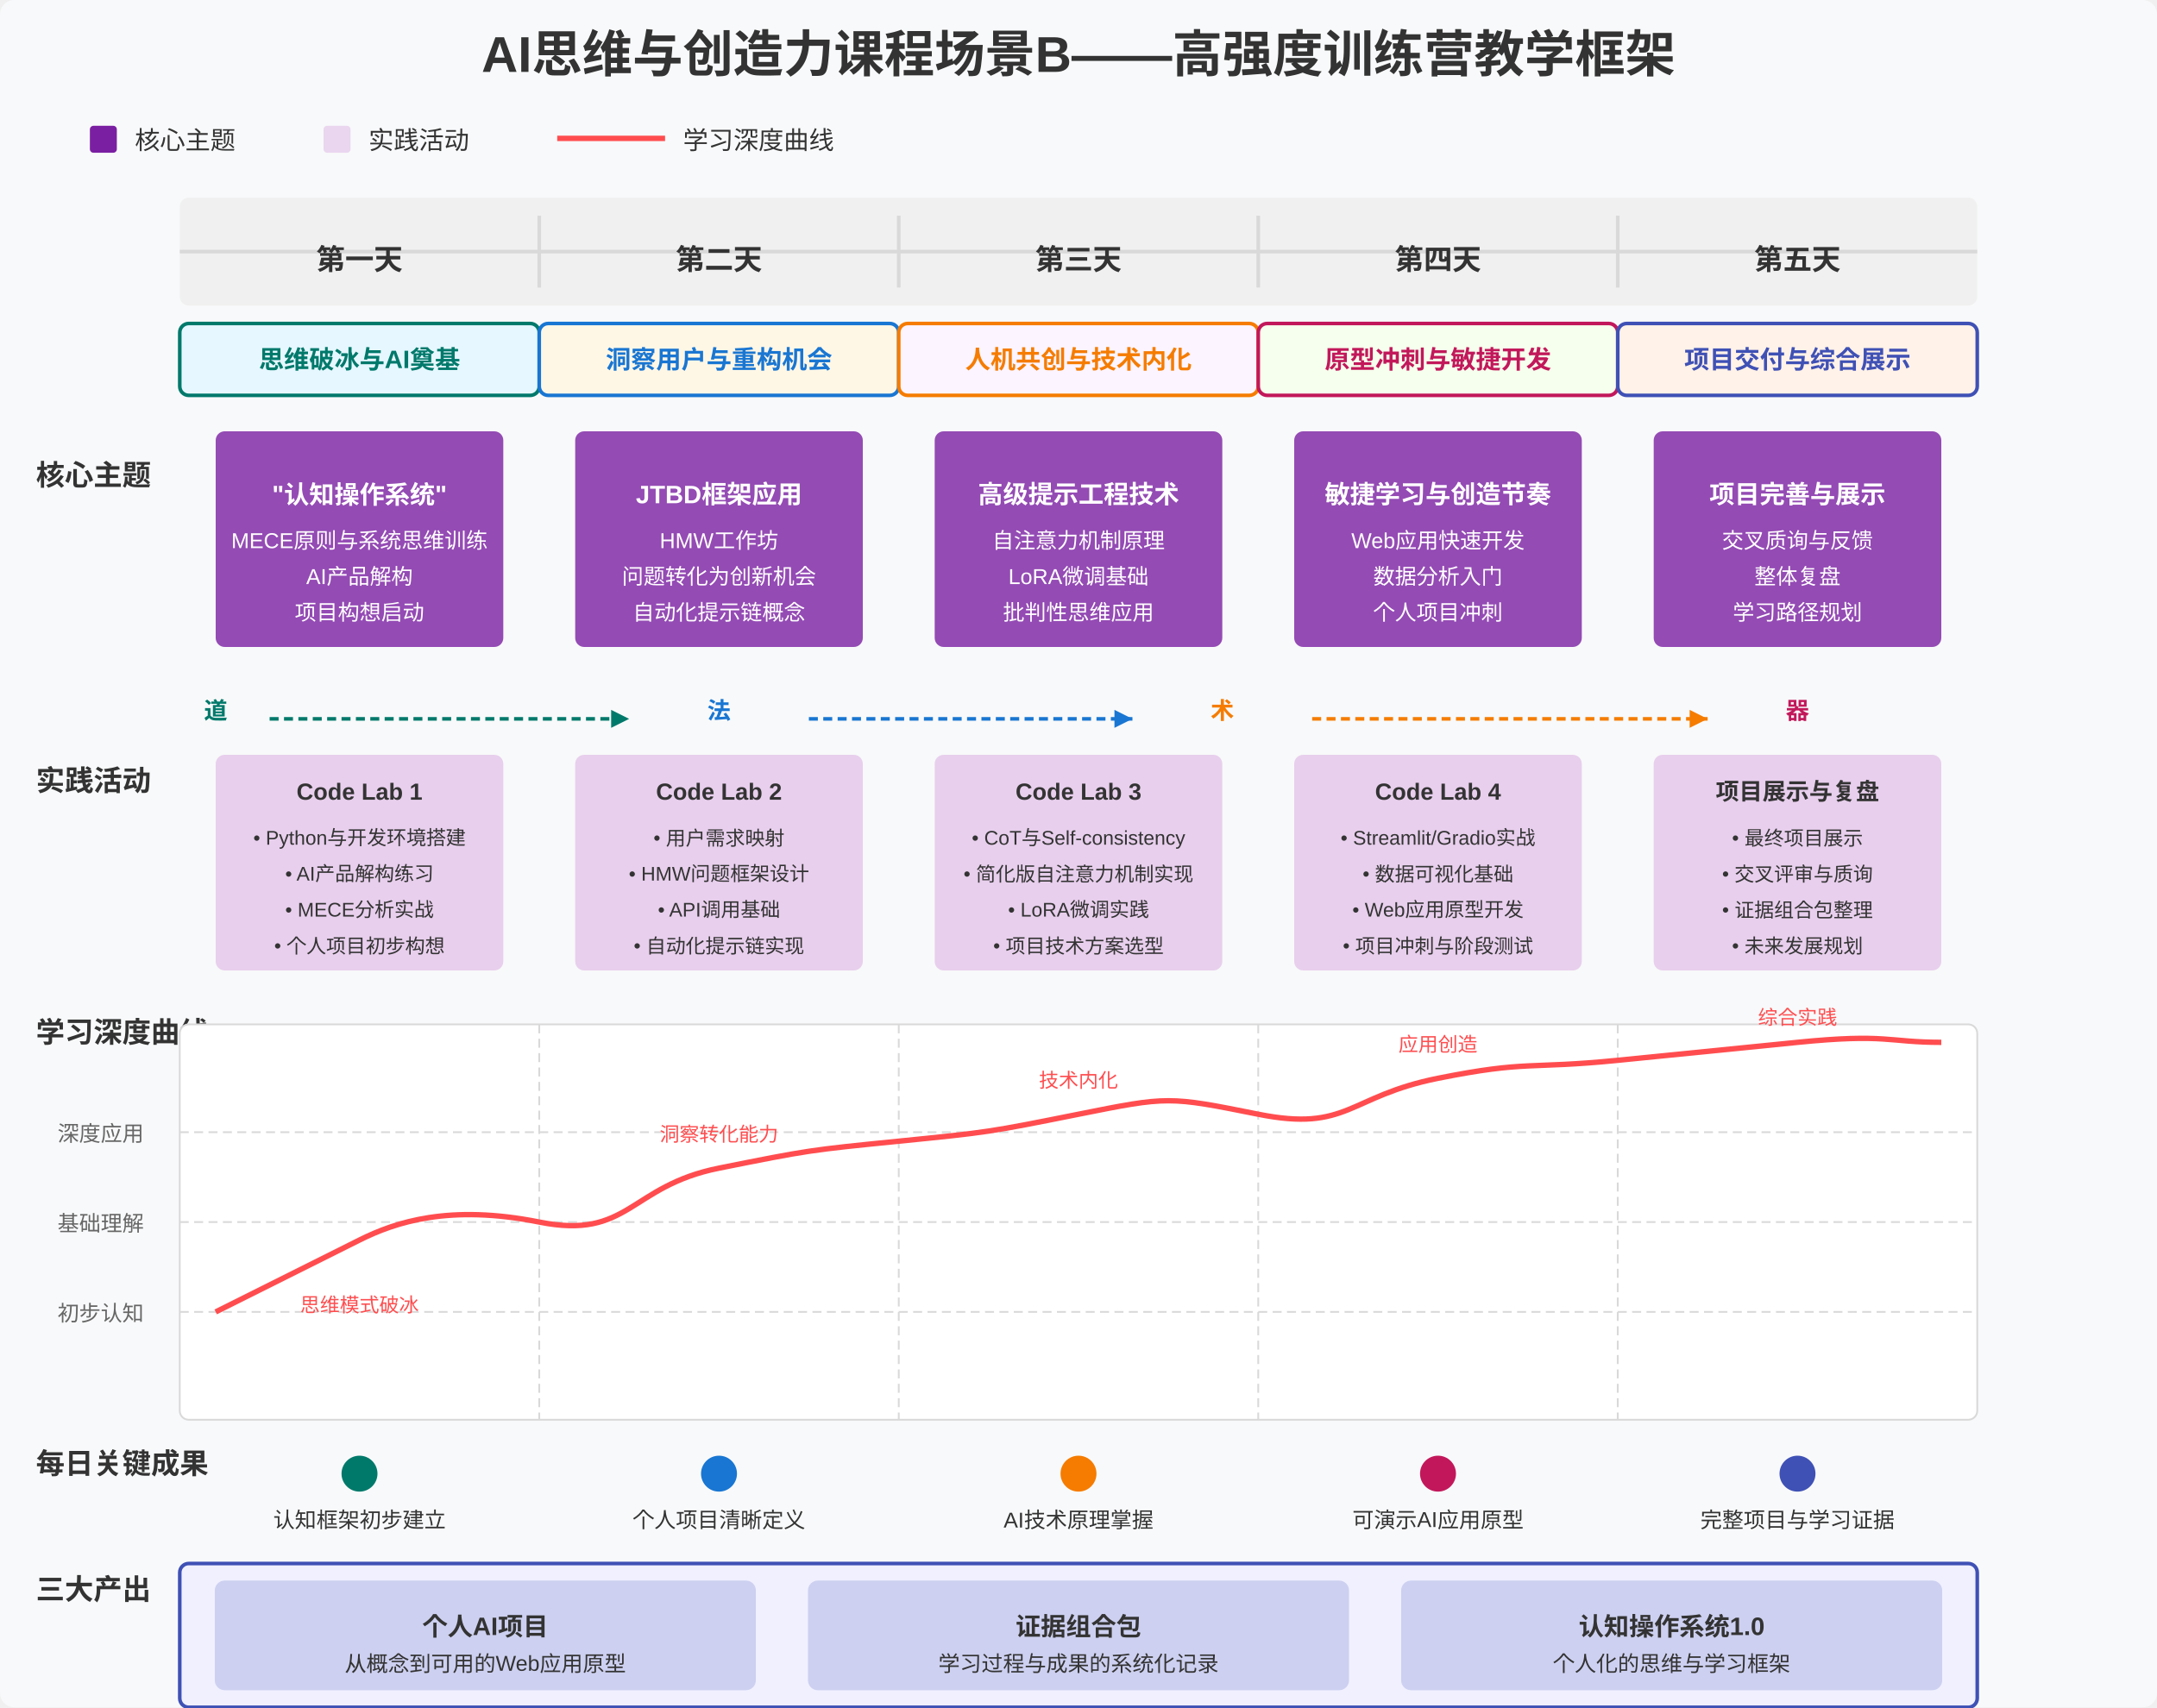
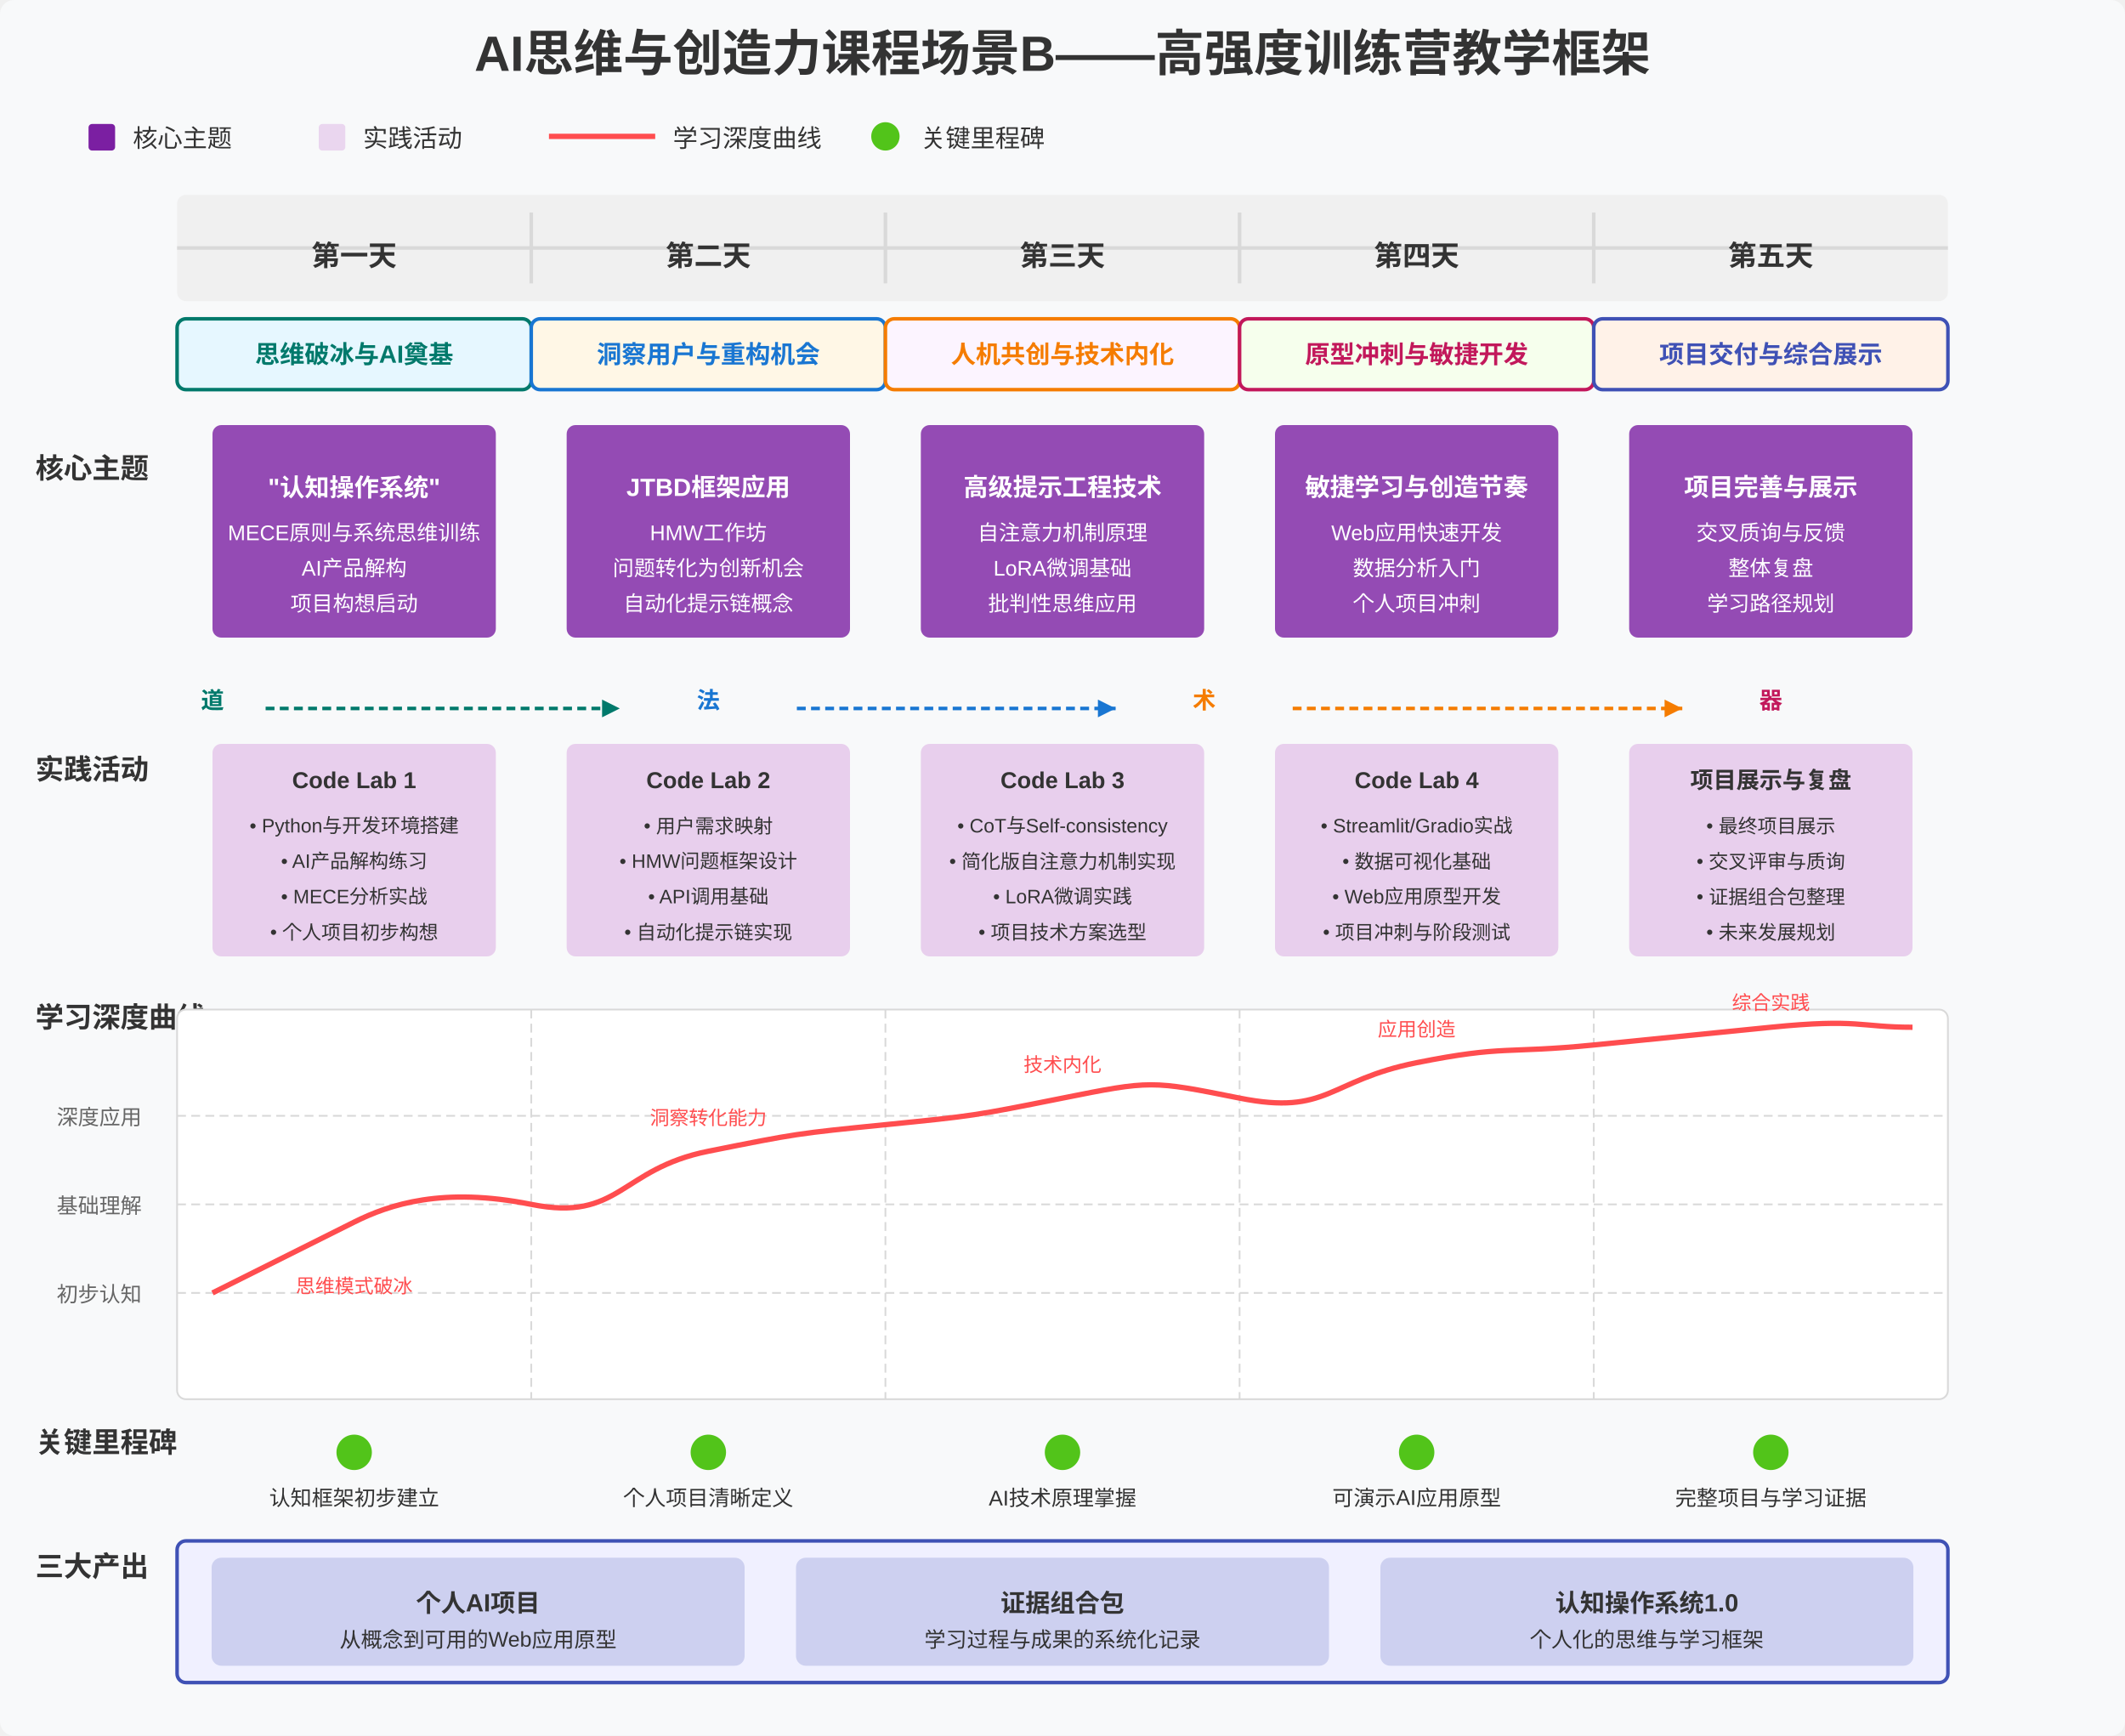
- <svg xmlns="http://www.w3.org/2000/svg" viewBox="0 0 1200 950" width="1200" height="950" style="font-family: Arial, sans-serif;">
-   <rect width="1200" height="950" fill="#f8f9fa" rx="8" ry="8" />
+ <svg xmlns="http://www.w3.org/2000/svg" viewBox="0 0 1200 980" width="1200" height="980" style="font-family: Arial, sans-serif;">
+   <rect width="1200" height="980" fill="#f8f9fa" rx="8" ry="8" />
  <text x="600" y="40" text-anchor="middle" font-size="28" font-weight="bold" fill="#333"> AI思维与创造力课程场景B——高强度训练营教学框架</text>
  <rect x="50" y="70" width="15" height="15" fill="#7b1fa2" rx="2" ry="2" />
  <text x="75" y="83" font-size="14" fill="#333">核心主题</text>
  <rect x="180" y="70" width="15" height="15" fill="#e1bee7" rx="2" ry="2" opacity="0.6" />
  <text x="205" y="83" font-size="14" fill="#333">实践活动</text>
  <line x1="310" y1="77" x2="370" y2="77" stroke="#ff4d4f" stroke-width="3" />
  <text x="380" y="83" font-size="14" fill="#333">学习深度曲线</text>
+   <circle cx="500" cy="77" r="8" fill="#52c41a" />
+   <text x="520" y="83" font-size="14" fill="#333">关键里程碑</text>
  <rect x="100" y="110" width="1000" height="60" fill="#f0f0f0" rx="5" ry="5" />
  <line x1="100" y1="140" x2="1100" y2="140" stroke="#d9d9d9" stroke-width="2" />
  <line x1="300" y1="120" x2="300" y2="160" stroke="#d9d9d9" stroke-width="2" />
  <line x1="500" y1="120" x2="500" y2="160" stroke="#d9d9d9" stroke-width="2" />
  <line x1="700" y1="120" x2="700" y2="160" stroke="#d9d9d9" stroke-width="2" />
  <line x1="900" y1="120" x2="900" y2="160" stroke="#d9d9d9" stroke-width="2" />
  <text x="200" y="150" text-anchor="middle" font-size="16" font-weight="bold" fill="#333">第一天</text>
  <text x="400" y="150" text-anchor="middle" font-size="16" font-weight="bold" fill="#333">第二天</text>
  <text x="600" y="150" text-anchor="middle" font-size="16" font-weight="bold" fill="#333">第三天</text>
  <text x="800" y="150" text-anchor="middle" font-size="16" font-weight="bold" fill="#333">第四天</text>
  <text x="1000" y="150" text-anchor="middle" font-size="16" font-weight="bold" fill="#333">第五天</text>
  <rect x="100" y="180" width="200" height="40" fill="#e6f7ff" rx="5" ry="5" stroke="#00796b" stroke-width="2" />
  <text x="200" y="205" text-anchor="middle" font-size="14" font-weight="bold" fill="#00796b">思维破冰与AI奠基</text>
  <rect x="300" y="180" width="200" height="40" fill="#fff7e6" rx="5" ry="5" stroke="#1976d2" stroke-width="2" />
  <text x="400" y="205" text-anchor="middle" font-size="14" font-weight="bold" fill="#1976d2">洞察用户与重构机会</text>
  <rect x="500" y="180" width="200" height="40" fill="#fcf4ff" rx="5" ry="5" stroke="#f57c00" stroke-width="2" />
  <text x="600" y="205" text-anchor="middle" font-size="14" font-weight="bold" fill="#f57c00">人机共创与技术内化</text>
  <rect x="700" y="180" width="200" height="40" fill="#f6ffed" rx="5" ry="5" stroke="#c2185b" stroke-width="2" />
  <text x="800" y="205" text-anchor="middle" font-size="14" font-weight="bold" fill="#c2185b">原型冲刺与敏捷开发</text>
  <rect x="900" y="180" width="200" height="40" fill="#fff2e8" rx="5" ry="5" stroke="#3f51b5" stroke-width="2" />
  <text x="1000" y="205" text-anchor="middle" font-size="14" font-weight="bold" fill="#3f51b5">项目交付与综合展示</text>
  <text x="20" y="270" font-size="16" font-weight="bold" fill="#333">核心主题</text>
  <rect x="120" y="240" width="160" height="120" rx="5" ry="5" fill="#7b1fa2" opacity="0.8" />
  <text x="200" y="280" text-anchor="middle" font-size="14" fill="white" font-weight="bold">"认知操作系统"</text>
  <text x="200" y="305" text-anchor="middle" font-size="12" fill="white">MECE原则与系统思维训练</text>
  <text x="200" y="325" text-anchor="middle" font-size="12" fill="white">AI产品解构</text>
  <text x="200" y="345" text-anchor="middle" font-size="12" fill="white">项目构想启动</text>
  <rect x="320" y="240" width="160" height="120" rx="5" ry="5" fill="#7b1fa2" opacity="0.8" />
  <text x="400" y="280" text-anchor="middle" font-size="14" fill="white" font-weight="bold">JTBD框架应用</text>
  <text x="400" y="305" text-anchor="middle" font-size="12" fill="white">HMW工作坊</text>
  <text x="400" y="325" text-anchor="middle" font-size="12" fill="white">问题转化为创新机会</text>
  <text x="400" y="345" text-anchor="middle" font-size="12" fill="white">自动化提示链概念</text>
  <rect x="520" y="240" width="160" height="120" rx="5" ry="5" fill="#7b1fa2" opacity="0.8" />
  <text x="600" y="280" text-anchor="middle" font-size="14" fill="white" font-weight="bold">高级提示工程技术</text>
  <text x="600" y="305" text-anchor="middle" font-size="12" fill="white">自注意力机制原理</text>
  <text x="600" y="325" text-anchor="middle" font-size="12" fill="white">LoRA微调基础</text>
  <text x="600" y="345" text-anchor="middle" font-size="12" fill="white">批判性思维应用</text>
  <rect x="720" y="240" width="160" height="120" rx="5" ry="5" fill="#7b1fa2" opacity="0.8" />
  <text x="800" y="280" text-anchor="middle" font-size="14" fill="white" font-weight="bold">敏捷学习与创造节奏</text>
  <text x="800" y="305" text-anchor="middle" font-size="12" fill="white">Web应用快速开发</text>
  <text x="800" y="325" text-anchor="middle" font-size="12" fill="white">数据分析入门</text>
  <text x="800" y="345" text-anchor="middle" font-size="12" fill="white">个人项目冲刺</text>
  <rect x="920" y="240" width="160" height="120" rx="5" ry="5" fill="#7b1fa2" opacity="0.8" />
  <text x="1000" y="280" text-anchor="middle" font-size="14" fill="white" font-weight="bold">项目完善与展示</text>
  <text x="1000" y="305" text-anchor="middle" font-size="12" fill="white">交叉质询与反馈</text>
  <text x="1000" y="325" text-anchor="middle" font-size="12" fill="white">整体复盘</text>
  <text x="1000" y="345" text-anchor="middle" font-size="12" fill="white">学习路径规划</text>
  <text x="120" y="400" font-size="13" fill="#00796b" font-weight="bold" text-anchor="middle">道</text>
  <text x="400" y="400" font-size="13" fill="#1976d2" font-weight="bold" text-anchor="middle">法</text>
  <text x="680" y="400" font-size="13" fill="#f57c00" font-weight="bold" text-anchor="middle">术</text>
  <text x="1000" y="400" font-size="13" fill="#c2185b" font-weight="bold" text-anchor="middle">器</text>
  <line x1="150" y1="400" x2="350" y2="400" stroke="#00796b" stroke-width="2" stroke-dasharray="5,3" />
  <polygon points="340,395 350,400 340,405" fill="#00796b" />
  <line x1="450" y1="400" x2="630" y2="400" stroke="#1976d2" stroke-width="2" stroke-dasharray="5,3" />
  <polygon points="620,395 630,400 620,405" fill="#1976d2" />
  <line x1="730" y1="400" x2="950" y2="400" stroke="#f57c00" stroke-width="2" stroke-dasharray="5,3" />
  <polygon points="940,395 950,400 940,405" fill="#f57c00" />
  <text x="20" y="440" font-size="16" font-weight="bold" fill="#333">实践活动</text>
  <rect x="120" y="420" width="160" height="120" rx="5" ry="5" fill="#e1bee7" opacity="0.7" />
  <text x="200" y="445" text-anchor="middle" font-size="13" fill="#333" font-weight="bold">Code Lab 1</text>
  <text x="200" y="470" text-anchor="middle" font-size="11" fill="#333">• Python与开发环境搭建</text>
  <text x="200" y="490" text-anchor="middle" font-size="11" fill="#333">• AI产品解构练习</text>
  <text x="200" y="510" text-anchor="middle" font-size="11" fill="#333">• MECE分析实战</text>
  <text x="200" y="530" text-anchor="middle" font-size="11" fill="#333">• 个人项目初步构想</text>
  <rect x="320" y="420" width="160" height="120" rx="5" ry="5" fill="#e1bee7" opacity="0.7" />
  <text x="400" y="445" text-anchor="middle" font-size="13" fill="#333" font-weight="bold">Code Lab 2</text>
  <text x="400" y="470" text-anchor="middle" font-size="11" fill="#333">• 用户需求映射</text>
  <text x="400" y="490" text-anchor="middle" font-size="11" fill="#333">• HMW问题框架设计</text>
  <text x="400" y="510" text-anchor="middle" font-size="11" fill="#333">• API调用基础</text>
  <text x="400" y="530" text-anchor="middle" font-size="11" fill="#333">• 自动化提示链实现</text>
  <rect x="520" y="420" width="160" height="120" rx="5" ry="5" fill="#e1bee7" opacity="0.7" />
  <text x="600" y="445" text-anchor="middle" font-size="13" fill="#333" font-weight="bold">Code Lab 3</text>
  <text x="600" y="470" text-anchor="middle" font-size="11" fill="#333">• CoT与Self-consistency</text>
  <text x="600" y="490" text-anchor="middle" font-size="11" fill="#333">• 简化版自注意力机制实现</text>
  <text x="600" y="510" text-anchor="middle" font-size="11" fill="#333">• LoRA微调实践</text>
  <text x="600" y="530" text-anchor="middle" font-size="11" fill="#333">• 项目技术方案选型</text>
  <rect x="720" y="420" width="160" height="120" rx="5" ry="5" fill="#e1bee7" opacity="0.7" />
  <text x="800" y="445" text-anchor="middle" font-size="13" fill="#333" font-weight="bold">Code Lab 4</text>
  <text x="800" y="470" text-anchor="middle" font-size="11" fill="#333">• Streamlit/Gradio实战</text>
  <text x="800" y="490" text-anchor="middle" font-size="11" fill="#333">• 数据可视化基础</text>
  <text x="800" y="510" text-anchor="middle" font-size="11" fill="#333">• Web应用原型开发</text>
  <text x="800" y="530" text-anchor="middle" font-size="11" fill="#333">• 项目冲刺与阶段测试</text>
  <rect x="920" y="420" width="160" height="120" rx="5" ry="5" fill="#e1bee7" opacity="0.7" />
  <text x="1000" y="445" text-anchor="middle" font-size="13" fill="#333" font-weight="bold">项目展示与复盘</text>
  <text x="1000" y="470" text-anchor="middle" font-size="11" fill="#333">• 最终项目展示</text>
  <text x="1000" y="490" text-anchor="middle" font-size="11" fill="#333">• 交叉评审与质询</text>
  <text x="1000" y="510" text-anchor="middle" font-size="11" fill="#333">• 证据组合包整理</text>
  <text x="1000" y="530" text-anchor="middle" font-size="11" fill="#333">• 未来发展规划</text>
  <text x="20" y="580" font-size="16" font-weight="bold" fill="#333">学习深度曲线</text>
  <rect x="100" y="570" width="1000" height="220" fill="white" rx="5" ry="5" stroke="#d9d9d9" stroke-width="1" />
  <line x1="100" y1="680" x2="1100" y2="680" stroke="#d9d9d9" stroke-width="1" stroke-dasharray="5,3" />
  <text x="80" y="685" text-anchor="end" font-size="12" fill="#666">基础理解</text>
  <line x1="100" y1="630" x2="1100" y2="630" stroke="#d9d9d9" stroke-width="1" stroke-dasharray="5,3" />
  <text x="80" y="635" text-anchor="end" font-size="12" fill="#666">深度应用</text>
  <line x1="100" y1="730" x2="1100" y2="730" stroke="#d9d9d9" stroke-width="1" stroke-dasharray="5,3" />
  <text x="80" y="735" text-anchor="end" font-size="12" fill="#666">初步认知</text>
  <line x1="300" y1="570" x2="300" y2="790" stroke="#d9d9d9" stroke-width="1" stroke-dasharray="5,3" />
  <line x1="500" y1="570" x2="500" y2="790" stroke="#d9d9d9" stroke-width="1" stroke-dasharray="5,3" />
  <line x1="700" y1="570" x2="700" y2="790" stroke="#d9d9d9" stroke-width="1" stroke-dasharray="5,3" />
  <line x1="900" y1="570" x2="900" y2="790" stroke="#d9d9d9" stroke-width="1" stroke-dasharray="5,3" />
  <path d="M 120,730            C 160,710 180,700 200,690            S 250,670 300,680            S 350,660 400,650            S 450,640 500,635            S 550,630 600,620            S 650,610 700,620            S 750,610 800,600            S 850,595 900,590            S 950,585 1000,580            S 1050,580 1080,580" fill="none" stroke="#ff4d4f" stroke-width="3" />
  <text x="200" y="730" text-anchor="middle" font-size="11" fill="#ff4d4f">思维模式破冰</text>
  <text x="400" y="635" text-anchor="middle" font-size="11" fill="#ff4d4f">洞察转化能力</text>
  <text x="600" y="605" text-anchor="middle" font-size="11" fill="#ff4d4f">技术内化</text>
  <text x="800" y="585" text-anchor="middle" font-size="11" fill="#ff4d4f">应用创造</text>
  <text x="1000" y="570" text-anchor="middle" font-size="11" fill="#ff4d4f">综合实践</text>
-   <text x="20" y="820" font-size="16" font-weight="bold" fill="#333">每日关键成果</text>
-   <circle cx="200" cy="820" r="10" fill="#00796b" />
+   <text x="20" y="820" font-size="16" font-weight="bold" fill="#333">关键里程碑</text>
+   <circle cx="200" cy="820" r="10" fill="#52c41a" />
  <text x="200" y="850" text-anchor="middle" font-size="12" fill="#333">认知框架初步建立</text>
-   <circle cx="400" cy="820" r="10" fill="#1976d2" />
+   <circle cx="400" cy="820" r="10" fill="#52c41a" />
  <text x="400" y="850" text-anchor="middle" font-size="12" fill="#333">个人项目清晰定义</text>
-   <circle cx="600" cy="820" r="10" fill="#f57c00" />
+   <circle cx="600" cy="820" r="10" fill="#52c41a" />
  <text x="600" y="850" text-anchor="middle" font-size="12" fill="#333">AI技术原理掌握</text>
-   <circle cx="800" cy="820" r="10" fill="#c2185b" />
+   <circle cx="800" cy="820" r="10" fill="#52c41a" />
  <text x="800" y="850" text-anchor="middle" font-size="12" fill="#333">可演示AI应用原型</text>
-   <circle cx="1000" cy="820" r="10" fill="#3f51b5" />
+   <circle cx="1000" cy="820" r="10" fill="#52c41a" />
  <text x="1000" y="850" text-anchor="middle" font-size="12" fill="#333">完整项目与学习证据</text>
  <text x="20" y="890" font-size="16" font-weight="bold" fill="#333">三大产出</text>
  <rect x="100" y="870" width="1000" height="80" fill="#f0f0ff" rx="5" ry="5" stroke="#3f51b5" stroke-width="2" />
  <rect x="120" y="880" width="300" height="60" rx="5" ry="5" fill="#3f51b5" opacity="0.2" stroke="#3f51b5" stroke-width="1" />
  <text x="270" y="910" text-anchor="middle" font-size="14" fill="#333" font-weight="bold">个人AI项目</text>
  <text x="270" y="930" text-anchor="middle" font-size="12" fill="#333">从概念到可用的Web应用原型</text>
  <rect x="450" y="880" width="300" height="60" rx="5" ry="5" fill="#3f51b5" opacity="0.2" stroke="#3f51b5" stroke-width="1" />
  <text x="600" y="910" text-anchor="middle" font-size="14" fill="#333" font-weight="bold">证据组合包</text>
  <text x="600" y="930" text-anchor="middle" font-size="12" fill="#333">学习过程与成果的系统化记录</text>
  <rect x="780" y="880" width="300" height="60" rx="5" ry="5" fill="#3f51b5" opacity="0.2" stroke="#3f51b5" stroke-width="1" />
  <text x="930" y="910" text-anchor="middle" font-size="14" fill="#333" font-weight="bold">认知操作系统1.0</text>
  <text x="930" y="930" text-anchor="middle" font-size="12" fill="#333">个人化的思维与学习框架</text>
</svg>
